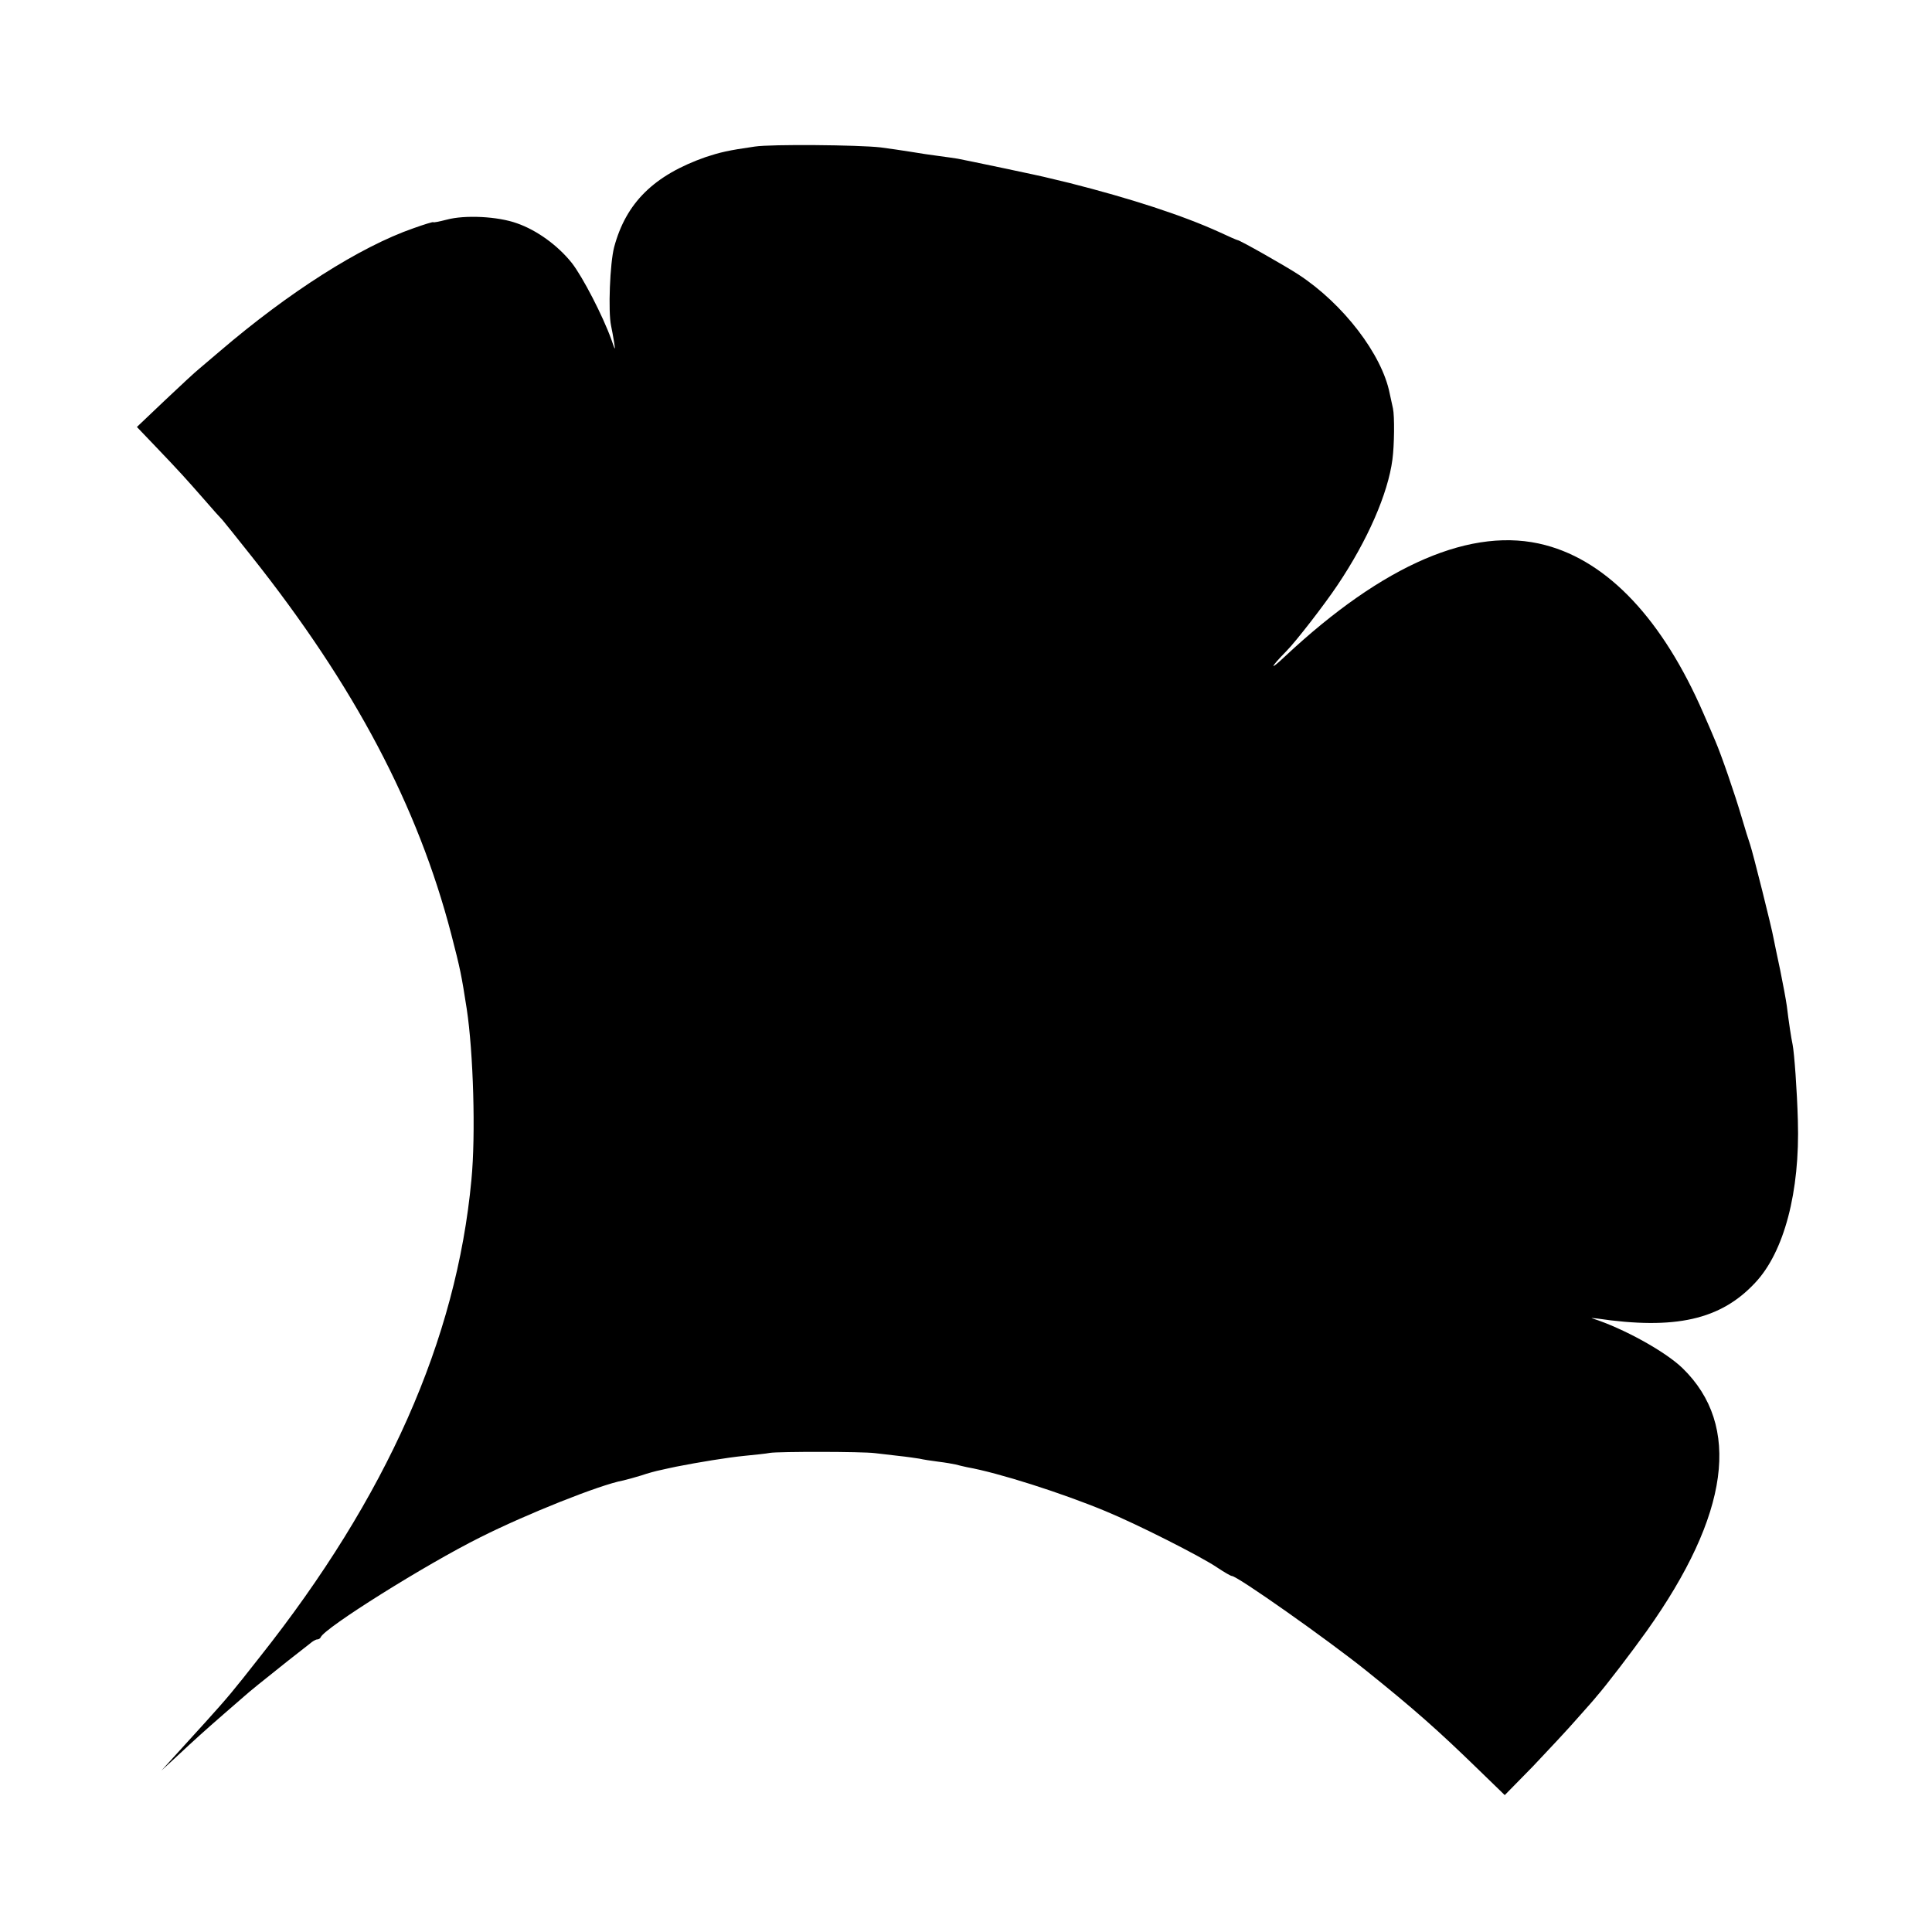
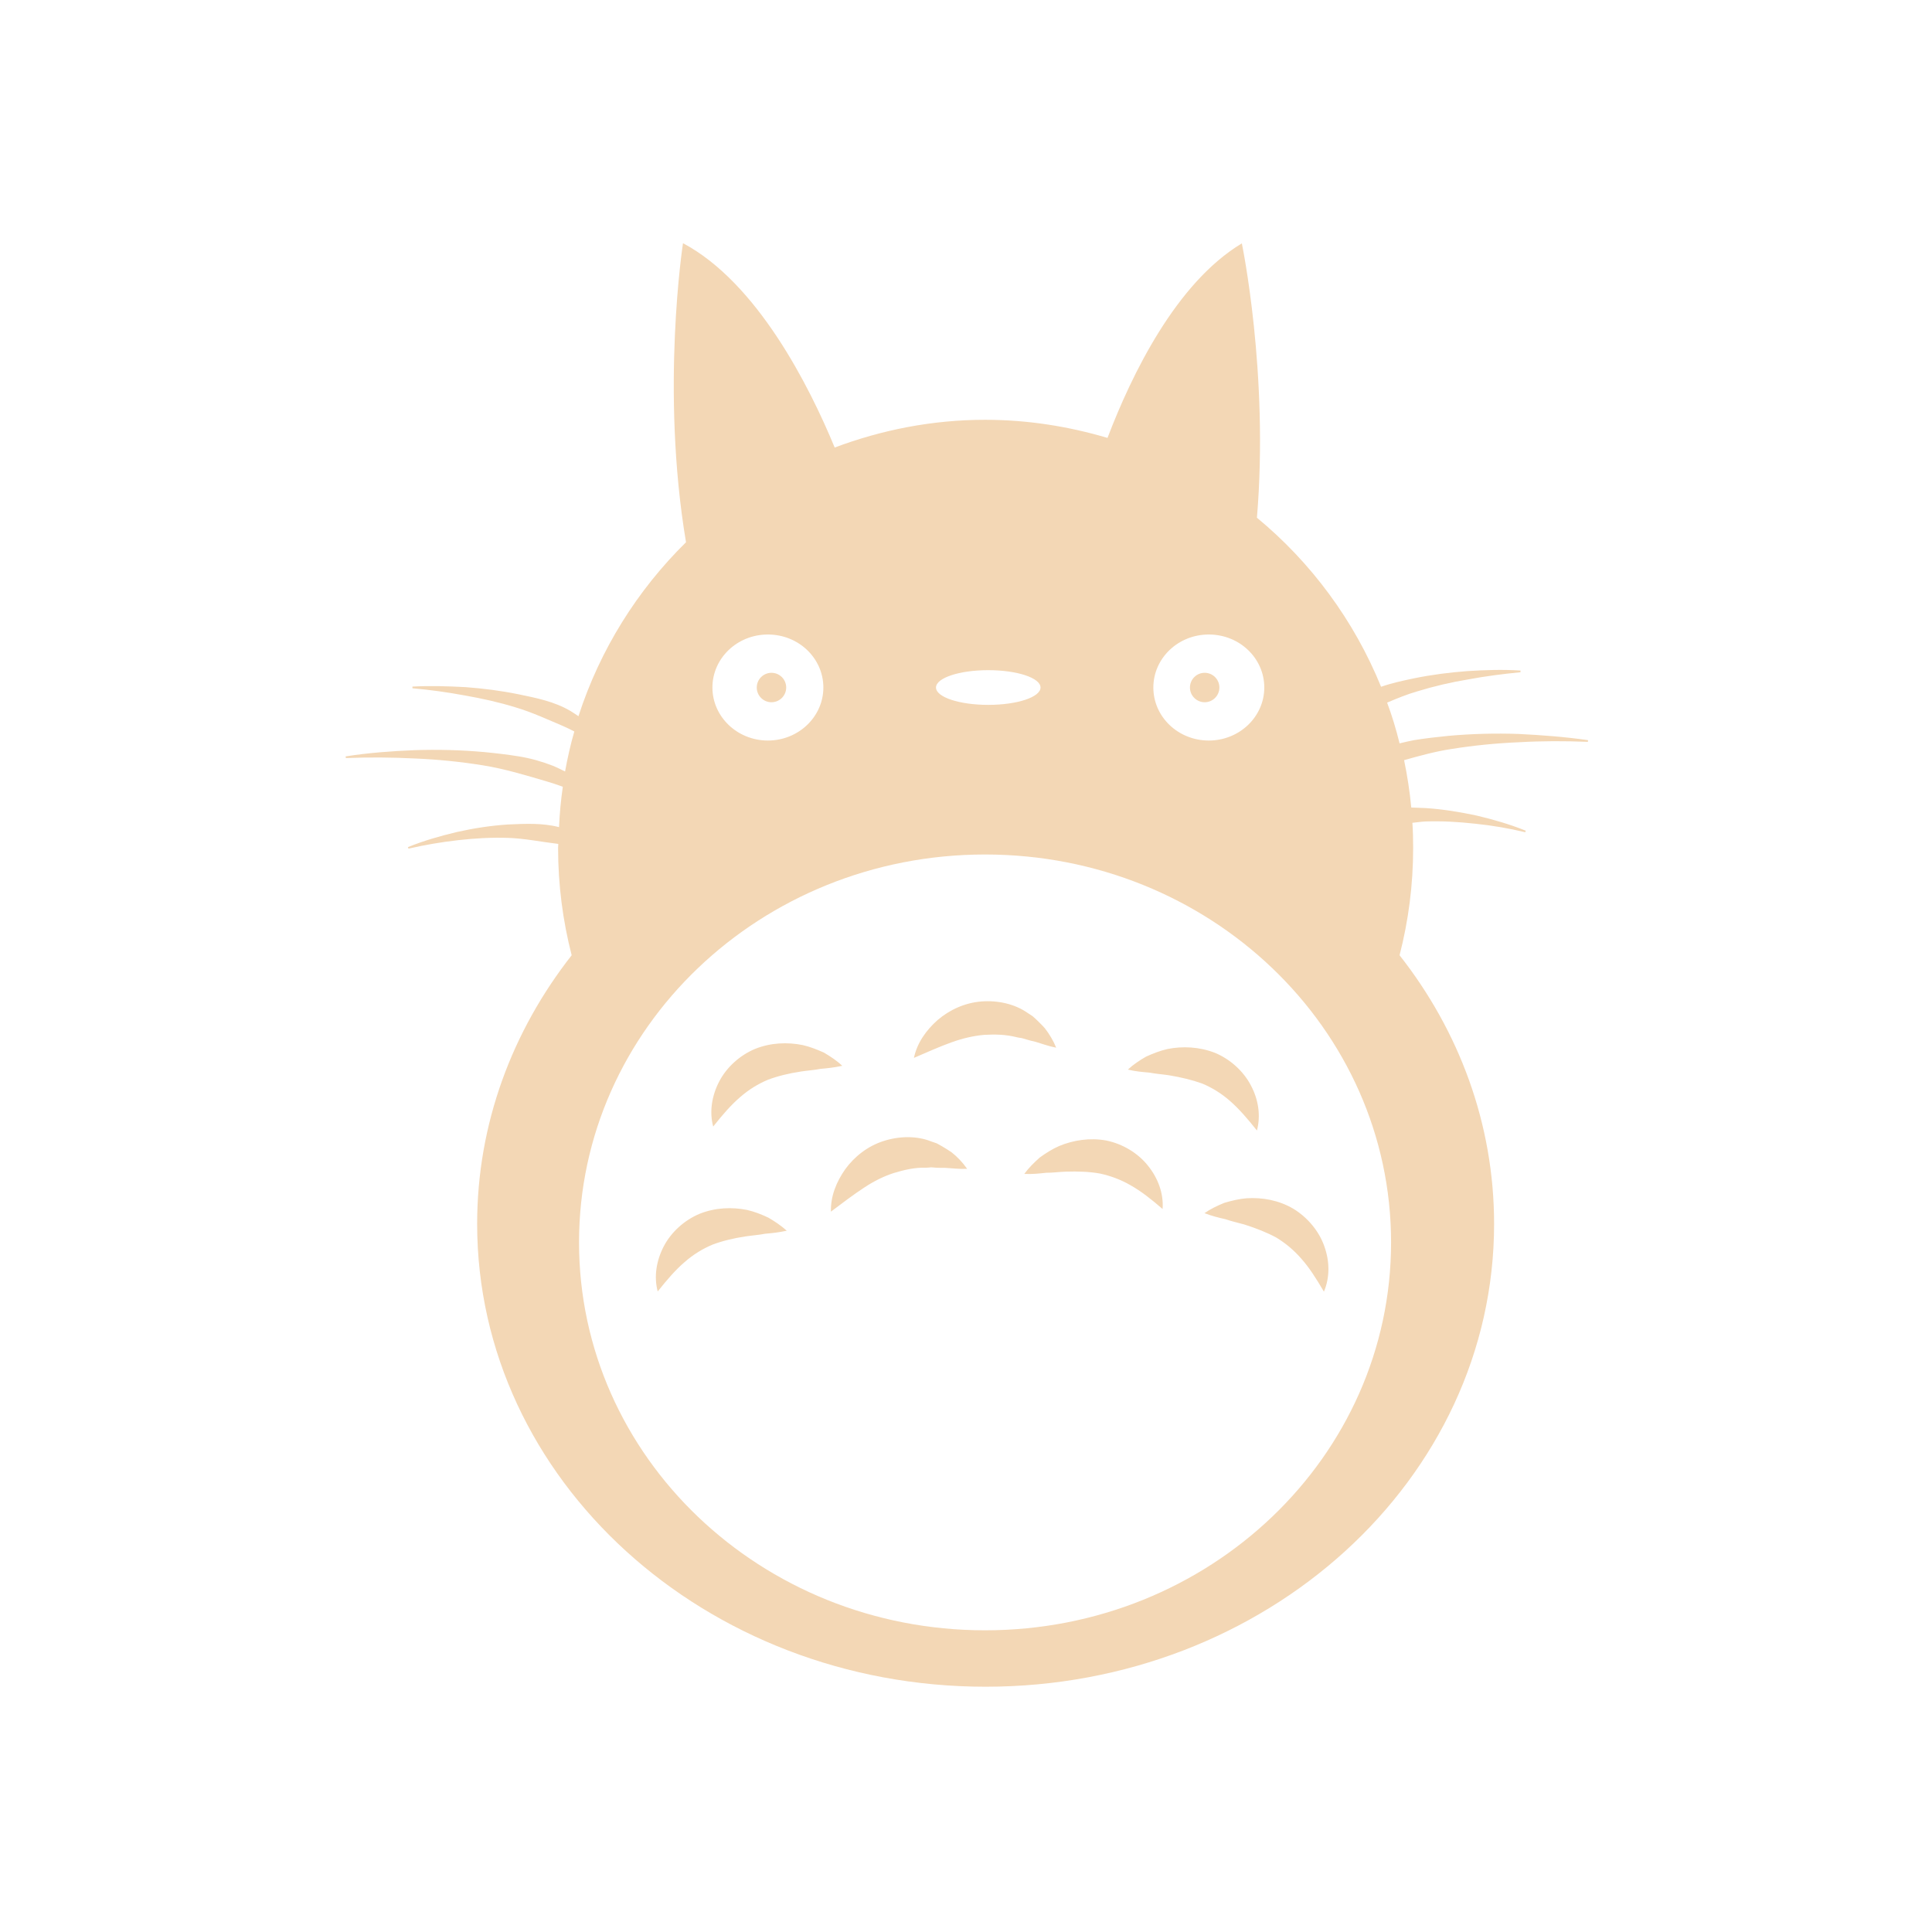
- <svg xmlns="http://www.w3.org/2000/svg" version="1.0" width="700pt" height="700pt" viewBox="0 0 700 700" preserveAspectRatio="xMidYMid meet">
-   <g transform="translate(0,700) scale(0.1,-0.1)" fill="#000000" stroke="none">
-     <path d="M2735 6469 c-98 -14 -126 -21 -178 -38 -188 -66 -289 -166 -332 -327 -15 -58 -22 -232 -11 -284 3 -14 8 -41 11 -60 5 -32 4 -31 -10 10 -31 86 -104 227 -143 277 -51 64 -127 119 -199 144 -69 25 -189 31 -255 13 -27 -7 -48 -11 -48 -9 0 2 -33 -8 -72 -22 -193 -67 -452 -232 -702 -446 -27 -23 -60 -51 -73 -62 -14 -11 -70 -63 -126 -116 l-101 -96 66 -69 c90 -94 114 -121 178 -194 30 -35 60 -68 66 -74 5 -6 53 -65 105 -131 374 -471 603 -905 724 -1370 33 -127 37 -148 56 -270 24 -157 33 -457 17 -620 -54 -579 -307 -1149 -767 -1729 -98 -125 -114 -144 -196 -235 -54 -59 -60 -66 -120 -132 l-40 -44 50 46 c76 71 104 96 175 158 36 31 70 61 76 66 14 13 72 60 154 125 36 28 73 57 83 65 9 8 21 15 26 15 5 0 11 3 13 8 14 34 381 264 578 362 167 84 435 191 518 206 13 3 42 11 65 18 23 8 56 17 72 20 17 4 41 9 55 12 81 16 185 33 245 39 39 4 81 8 95 11 32 5 334 5 380 -1 19 -2 58 -7 86 -10 29 -3 62 -8 75 -10 13 -3 44 -8 69 -11 25 -3 53 -8 62 -10 10 -3 29 -7 42 -10 113 -20 342 -93 501 -159 112 -46 346 -164 406 -205 24 -16 48 -30 52 -30 20 0 346 -230 487 -343 173 -139 259 -215 403 -355 l99 -96 102 104 c55 58 128 136 161 174 33 37 65 73 70 80 32 36 129 163 181 236 301 423 344 745 130 953 -63 61 -216 145 -326 180 -8 2 -1 2 15 0 284 -42 449 -5 574 129 105 111 163 330 155 588 -3 110 -13 245 -19 275 -5 23 -14 82 -21 140 -3 22 -14 81 -24 130 -11 50 -21 101 -24 115 -6 36 -75 311 -85 340 -5 14 -19 59 -31 100 -24 82 -74 227 -95 275 -7 17 -26 62 -43 100 -147 339 -345 550 -573 610 -263 70 -586 -69 -944 -404 -57 -54 -54 -41 5 19 35 35 140 171 186 240 109 162 183 332 199 455 7 51 8 158 2 185 -2 8 -7 33 -12 55 -28 141 -168 324 -330 430 -47 31 -213 125 -221 125 -2 0 -32 13 -66 29 -134 61 -322 122 -543 178 -33 8 -67 16 -75 18 -25 7 -303 65 -330 70 -14 2 -45 7 -70 10 -25 3 -70 10 -100 15 -30 5 -80 12 -110 16 -79 9 -396 12 -455 3z" />
-   </g>
+ <svg xmlns="http://www.w3.org/2000/svg" t="1546158004695" class="icon" style="" viewBox="0 0 1024 1024" version="1.1" p-id="2087" data-spm-anchor-id="a313x.7781069.0.i9" width="32" height="32">
+   <defs>
+     <style type="text/css" />
+   </defs>
+   <path d="M408.9 364.4m-7.8 0a7.8 7.8 0 1 0 15.6 0 7.8 7.8 0 1 0-15.6 0Z" fill="#f3d7b5" p-id="2088" />
+   <path d="M638.5 364.4m-7.8 0a7.8 7.8 0 1 0 15.6 0 7.8 7.8 0 1 0-15.6 0Z" fill="#f3d7b5" p-id="2089" />
+   <path d="M804.7 389c-12.2-0.4-24.5-0.1-36.8 1-6.1 0.6-12.3 1.3-18.5 2.3-2.6 0.5-5.1 1.1-7.6 1.7-1.8-7.4-4-14.6-6.6-21.6 5.2-2.2 10.5-4.4 16.1-6 8.8-2.7 17.8-4.8 26.9-6.3 9.1-1.7 18.4-2.9 27.7-3.8v-0.9c-9.4-0.6-18.8-0.3-28.2 0.3-9.4 0.7-18.8 1.9-28.1 3.8-5.8 1.2-11.8 2.5-17.6 4.5-14.3-35.1-37-65.8-65.8-89.6 6.4-76.5-8-145.4-8-145.4-34.8 20.9-58.4 69.5-71.2 103.1-20.6-6.1-42.3-9.6-64.9-9.6-28.1 0-54.9 5.4-79.7 14.7-13.5-32.7-41.1-87.4-80.4-108.3 0 0-12 77.6 1.6 158.5-25.8 25.4-45.6 56.9-57 92.2-1.4-1-2.9-1.9-4.3-2.8-8.5-5-18.2-6.9-27.4-8.8-9.3-1.9-18.7-3.1-28.1-3.8-9.4-0.5-18.8-0.8-28.2-0.3v0.9c9.3 0.8 18.5 2.1 27.7 3.8 9.1 1.6 18.2 3.6 26.9 6.3 8.8 2.6 17.1 6.5 25.2 9.9 2.1 0.9 4 1.9 6 2.9-2 6.9-3.6 14-4.9 21.2-2.1-1-4.2-2.1-6.4-3-5.9-2.3-11.9-4-18.1-5-6.2-1-12.3-1.7-18.5-2.3-12.3-1.1-24.6-1.4-36.8-1-12.2 0.5-24.4 1.4-36.5 3.3l0.1 0.9c12.1-0.5 24.3-0.4 36.4 0.2 12.1 0.5 24.1 1.7 36 3.6 11.9 1.9 23.3 5.4 34.5 8.7 2.7 0.8 5.4 1.7 8.1 2.7-1 7-1.7 14.2-2 21.4-8.9-2.3-18.1-1.8-27.1-1.4-9.2 0.6-18.2 2-27.1 4-8.8 2.1-17.6 4.6-25.9 8l0.3 0.8c8.7-2 17.5-3.5 26.4-4.5 8.8-1 17.7-1.5 26.5-1.2 8.8 0.3 17.3 2.1 25.8 3.1 0.2 0 0.5 0.1 0.7 0.1 0 0.7-0.1 1.4-0.1 2.1 0 19.6 2.5 38.7 7.2 56.9-31.5 40.2-50.1 89.3-50.1 142.4 0 135.5 120.7 245.3 269.5 245.3s269.5-109.8 269.5-245.3c0-53.1-18.6-102.3-50.1-142.4 4.7-18.2 7.2-37.2 7.2-56.9 0-4.5-0.1-8.9-0.4-13.3 2.3-0.2 4.6-0.6 6.9-0.7 8.8-0.3 17.6 0.2 26.5 1.2 8.8 0.9 17.7 2.4 26.4 4.5l0.3-0.8c-8.4-3.4-17.1-5.9-25.9-8-8.9-1.9-17.9-3.4-27.1-4-2.5-0.1-5.1-0.2-7.7-0.3-0.8-8.5-2.1-16.9-3.8-25.1 8.2-2.3 16.4-4.6 25-5.9 11.8-1.9 23.9-3.1 36-3.6 12.1-0.7 24.2-0.7 36.4-0.2l0.1-0.9c-12.6-1.8-24.8-2.7-37-3.3z m-164-52.7c16.3 0 29.4 12.6 29.4 28.1s-13.2 28.1-29.4 28.1c-16.3 0-29.4-12.6-29.4-28.1s13.1-28.1 29.4-28.1z m-116.9 18.9c15.3 0 27.7 4.1 27.7 9.2s-12.4 9.2-27.7 9.2c-15.3 0-27.7-4.1-27.7-9.2s12.4-9.2 27.7-9.2zM407 336.3c16.3 0 29.4 12.6 29.4 28.1s-13.2 28.1-29.4 28.1-29.4-12.6-29.4-28.1 13.1-28.1 29.4-28.1z m115.1 527.8c-118.9 0-215.2-92-215.2-205.6 0-113.5 96.3-205.6 215.2-205.6s215.2 92 215.2 205.6S641 864.1 522.1 864.1z" fill="#f3d7b5" p-id="2090" data-spm-anchor-id="a313x.7781069.0.i6" class="" />
+   <path d="M436.7 557.9c-3.6-1.6-7.3-3.1-11.3-4-8-1.6-16.8-1.3-25.1 2-8.2 3.4-15.2 9.8-19.1 17.3-3.9 7.5-5.3 16-3.2 23.9 5-6.3 9.5-11.5 14.3-15.6 4.7-4.1 9.5-7 14.7-9.2 5.3-2 11.1-3.4 17.7-4.4 3.3-0.5 6.7-0.7 10.3-1.4 3.6-0.3 7.3-0.7 11.4-1.6-2.9-2.8-6.2-4.9-9.7-7zM666.2 599.2c2.1-7.9 0.8-16.4-3.2-23.9-3.9-7.5-10.9-13.9-19.1-17.3-8.3-3.2-17.1-3.6-25.1-2-4 0.9-7.7 2.4-11.3 4-3.5 2-6.8 4.2-9.7 6.9 4.1 1 7.8 1.3 11.4 1.6 3.6 0.7 7 0.9 10.3 1.4 6.6 1.1 12.4 2.5 17.7 4.4 5.2 2.2 10 5.1 14.7 9.2 4.8 4.2 9.3 9.4 14.3 15.7zM548.9 552.2c3.4 1 6.8 2.3 10.9 3.1-1.5-3.7-3.6-7.2-6-10.3-1.3-1.5-2.8-2.9-4.2-4.3-0.7-0.7-1.5-1.4-2.3-2.1-0.9-0.6-1.7-1.1-2.6-1.7-6.8-4.8-15.9-6.8-24.6-6.1-8.8 0.7-16.9 4.5-23.1 9.8-6.1 5.4-10.9 12.1-12.6 20.1 7.4-3.2 13.7-6 19.8-8.2 6.1-2.2 11.8-3.5 17.4-4 5.6-0.3 11.3-0.3 17.5 1.3 0.8 0.2 1.6 0.3 2.4 0.4l2.4 0.7c1.6 0.5 3.3 0.9 5 1.3zM396 641.3c-8-1.6-16.8-1.3-25.1 2-8.2 3.4-15.2 9.8-19.1 17.3-3.9 7.5-5.3 16-3.2 23.9 5-6.3 9.5-11.5 14.3-15.6 4.7-4.1 9.5-7 14.7-9.2 5.3-2 11.1-3.4 17.7-4.4 3.3-0.5 6.7-0.7 10.3-1.4 3.6-0.3 7.3-0.7 11.4-1.6-3-2.7-6.3-4.9-9.7-6.9-3.6-1.7-7.4-3.2-11.3-4.1zM660.8 635.1c-4 0.3-8 1.3-11.8 2.4-3.7 1.5-7.3 3.2-10.6 5.5 3.9 1.5 7.5 2.4 11.1 3.2 3.5 1.2 6.8 1.9 10 2.8 6.3 2 11.9 4.2 16.9 6.9 4.8 2.9 9.2 6.5 13.3 11.2 4.2 4.7 7.9 10.5 12 17.5 3.2-7.5 3.1-16.1 0.2-24.1-2.8-8-8.9-15.3-16.5-19.9-7.7-4.5-16.4-6-24.6-5.5zM586.4 604.5c-8.8-1.6-17.5-0.2-25 2.9-3.7 1.6-7.1 3.8-10.3 6.1-3 2.7-5.8 5.4-8.2 8.7 4.2 0.2 7.9-0.2 11.5-0.6 3.7 0 7.1-0.5 10.4-0.6 6.6-0.2 12.6 0 18.2 1 5.5 1.2 10.8 3.1 16.2 6.2 5.5 3.1 10.9 7.3 17 12.6 0.6-8.2-2.4-16.3-7.7-22.9-5.3-6.7-13.4-11.6-22.1-13.4zM504.3 610.7c-1.6-1.1-3.4-2.2-5.1-3.2l-2.7-1.5c-1-0.3-1.9-0.7-2.9-1-7.7-3.1-17.1-2.9-25.4-0.2-8.4 2.7-15.4 8.3-20.2 14.9-4.7 6.7-7.8 14.3-7.6 22.5 6.4-4.8 11.9-9 17.4-12.6 5.4-3.6 10.7-6.2 16-7.9 5.4-1.6 10.9-3 17.3-2.8 0.8 0 1.6-0.1 2.4-0.2l2.5 0.2c1.7 0.1 3.4 0.1 5.2 0.1 3.5 0.2 7.2 0.7 11.4 0.5-2.4-3.4-5.1-6.3-8.3-8.8z" fill="#f3d7b5" p-id="2091" data-spm-anchor-id="a313x.7781069.0.i7" class="" />
</svg>
